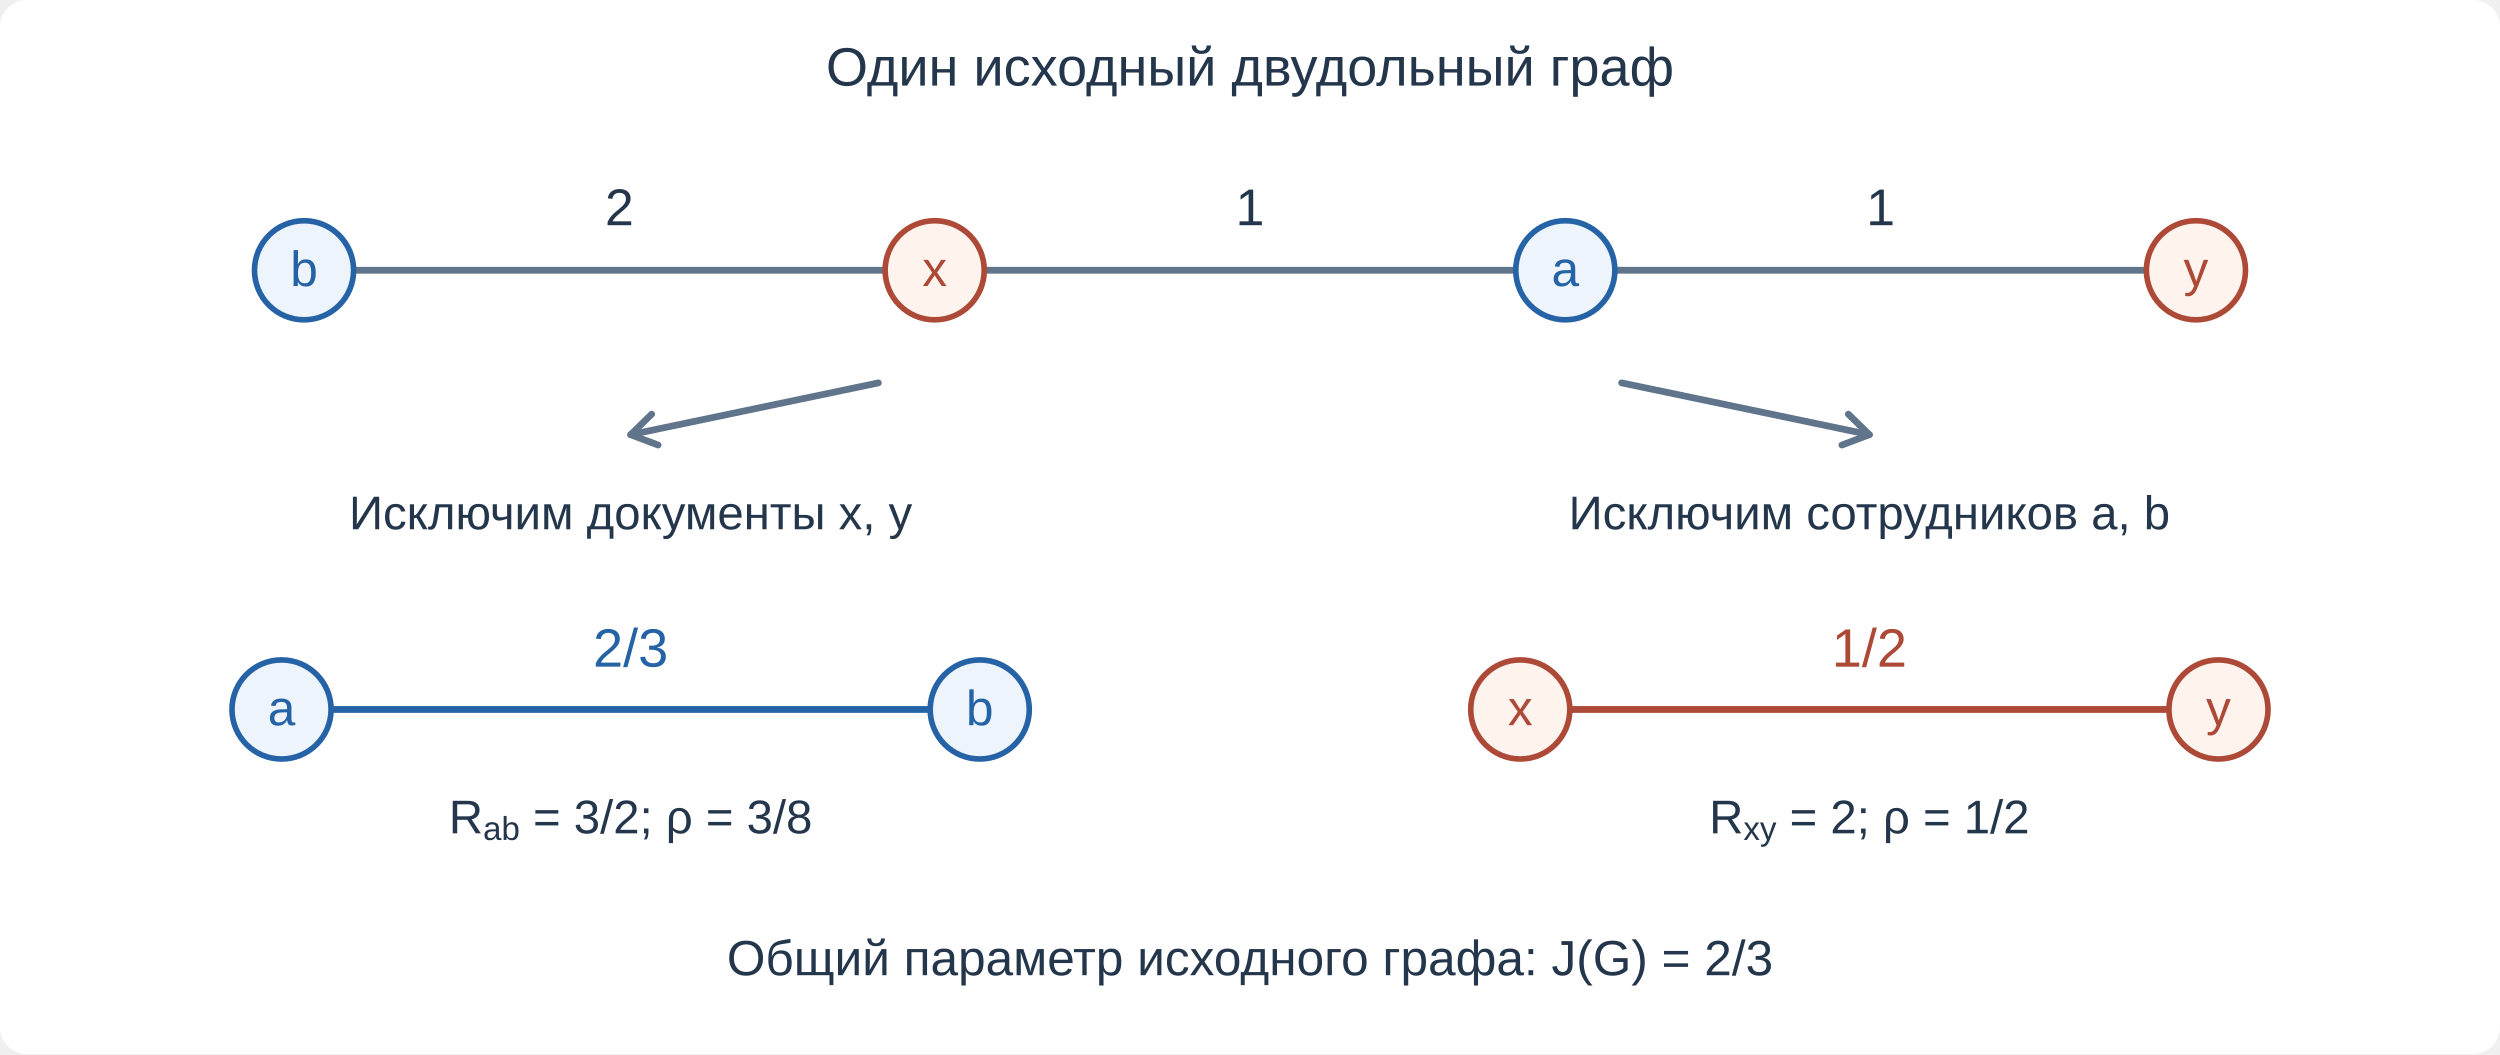
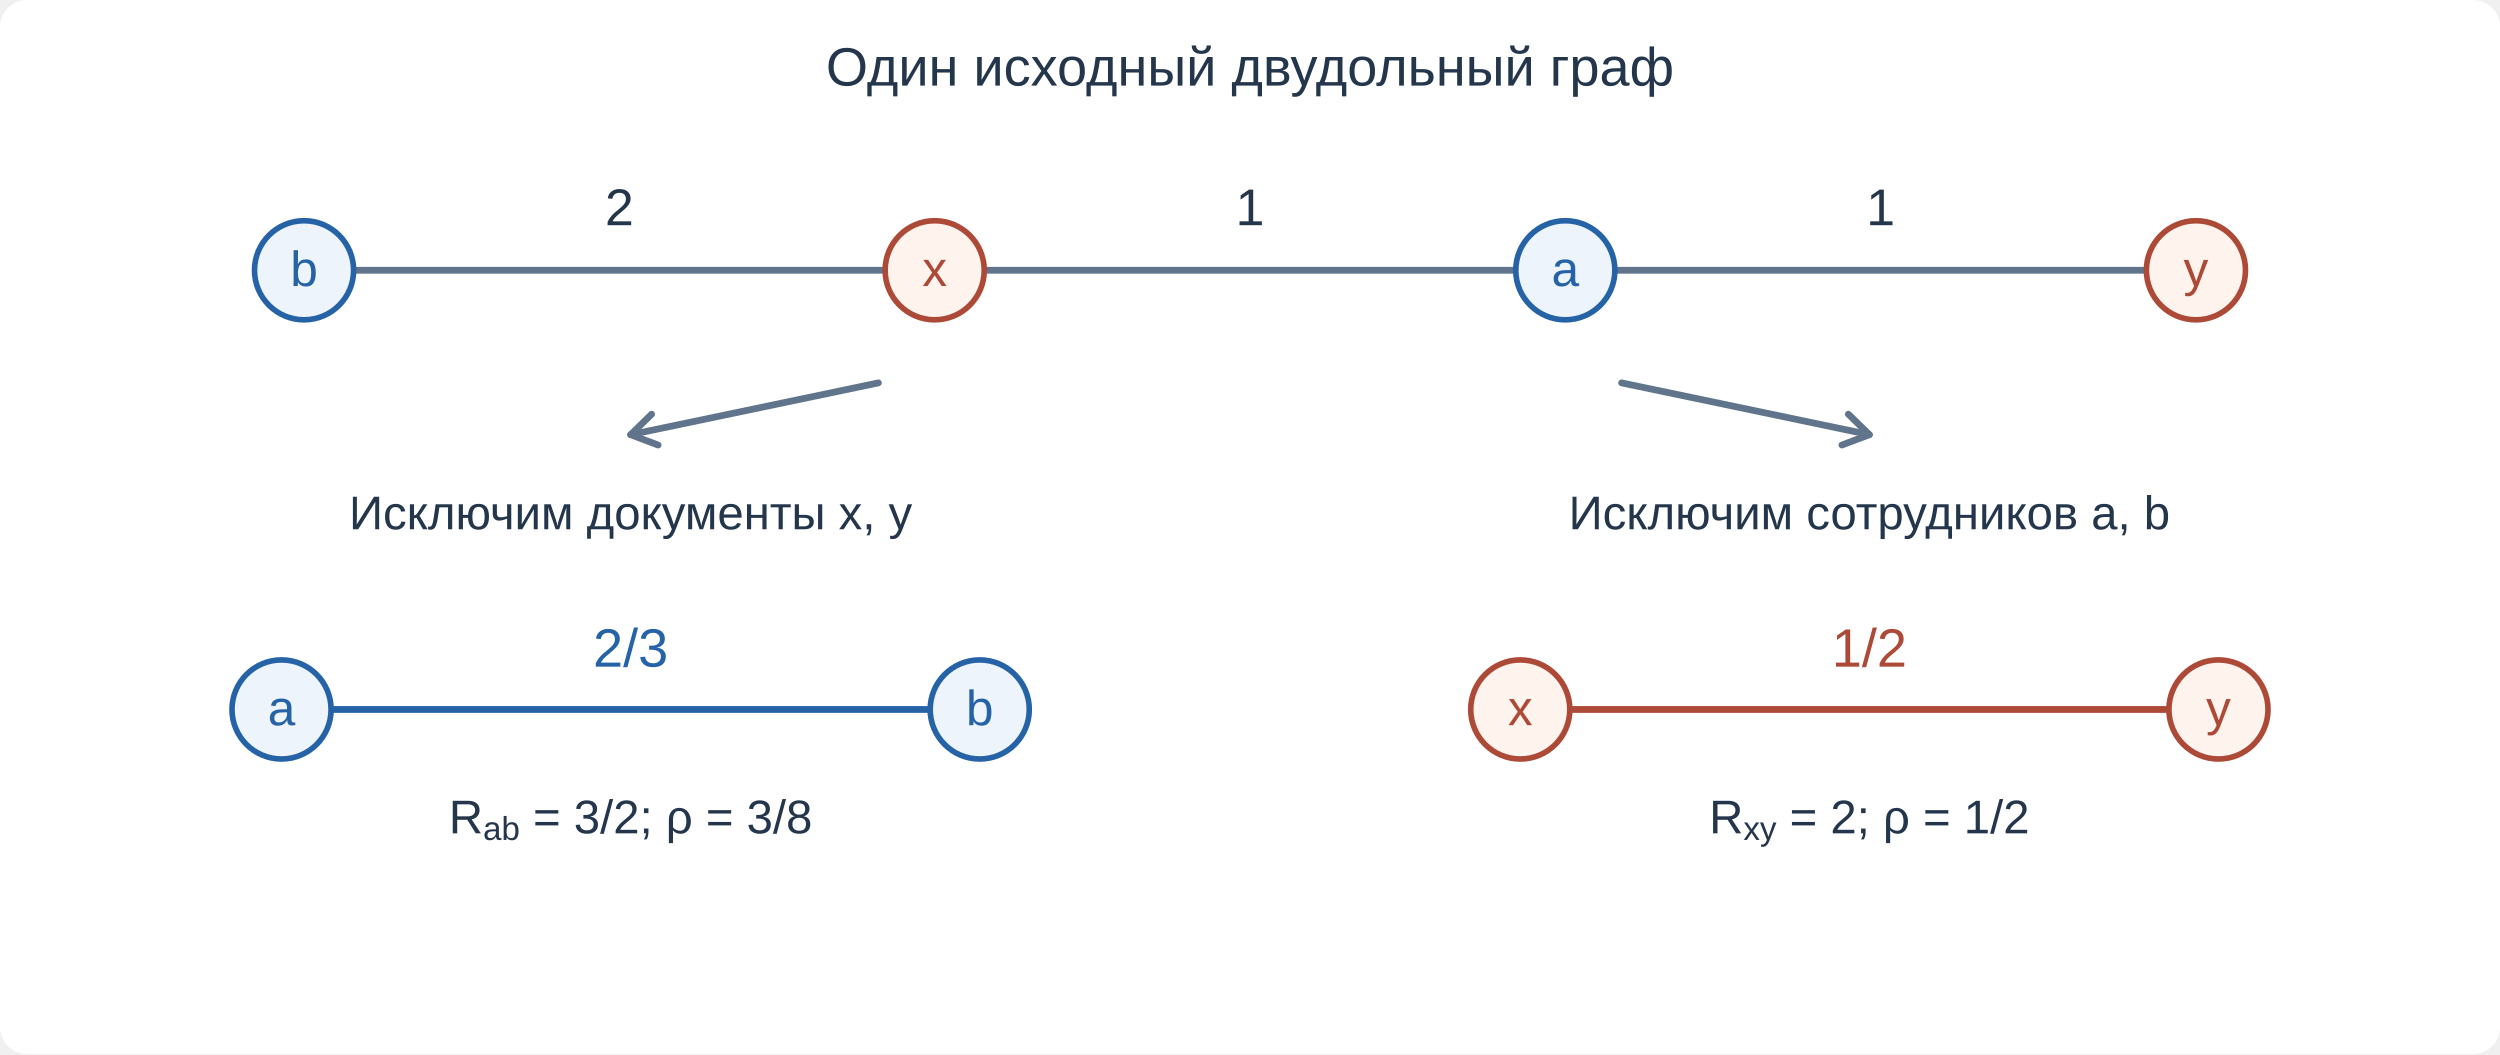
<svg xmlns="http://www.w3.org/2000/svg" width="1110" height="468" viewBox="0 0 1110 468" role="img" aria-labelledby="title desc">
  <rect width="100%" height="100%" rx="12" fill="white" />
  <g font-family="Arial, DejaVu Sans, sans-serif" stroke-linecap="round" stroke-linejoin="round">
    <text x="555" y="38" text-anchor="middle" font-size="24" fill="#24364b">Один исходный двудольный граф</text>
    <path d="M135,120 L415,120" stroke="#60758b" stroke-width="3" fill="none" />
    <text x="275.0" y="100" text-anchor="middle" font-size="23" fill="#24364b">2</text>
    <path d="M415,120 L695,120" stroke="#60758b" stroke-width="3" fill="none" />
    <text x="555.0" y="100" text-anchor="middle" font-size="23" fill="#24364b">1</text>
    <path d="M695,120 L975,120" stroke="#60758b" stroke-width="3" fill="none" />
    <text x="835.0" y="100" text-anchor="middle" font-size="23" fill="#24364b">1</text>
    <circle cx="135" cy="120" r="22" fill="#edf4fb" stroke="#2563a6" stroke-width="2.5" />
    <text x="135" y="127" text-anchor="middle" font-size="22" fill="#2563a6">b</text>
    <circle cx="415" cy="120" r="22" fill="#fff3ee" stroke="#ad4937" stroke-width="2.5" />
    <text x="415" y="127" text-anchor="middle" font-size="22" fill="#ad4937">x</text>
    <circle cx="695" cy="120" r="22" fill="#edf4fb" stroke="#2563a6" stroke-width="2.5" />
    <text x="695" y="127" text-anchor="middle" font-size="22" fill="#2563a6">a</text>
    <circle cx="975" cy="120" r="22" fill="#fff3ee" stroke="#ad4937" stroke-width="2.5" />
    <text x="975" y="127" text-anchor="middle" font-size="22" fill="#ad4937">y</text>
    <text x="280" y="235" text-anchor="middle" font-size="21" fill="#24364b">Исключим документы x, y</text>
    <text x="830" y="235" text-anchor="middle" font-size="21" fill="#24364b">Исключим сотрудников a, b</text>
    <path d="M390,170 L280,193" stroke="#60758b" stroke-width="3" fill="none" />
    <path d="M289.334,183.897 L280,193 L292.2,197.601" stroke="#60758b" stroke-width="3" fill="none" />
    <path d="M720,170 L830,193" stroke="#60758b" stroke-width="3" fill="none" />
    <path d="M817.8,197.601 L830,193 L820.666,183.897" stroke="#60758b" stroke-width="3" fill="none" />
    <path d="M125,315 L435,315" stroke="#2563a6" stroke-width="3" fill="none" />
    <text x="280" y="296" text-anchor="middle" font-size="24" fill="#2563a6">2/3</text>
    <circle cx="125" cy="315" r="22" fill="#edf4fb" stroke="#2563a6" stroke-width="2.5" />
    <text x="125" y="322" text-anchor="middle" font-size="22" fill="#2563a6">a</text>
    <circle cx="435" cy="315" r="22" fill="#edf4fb" stroke="#2563a6" stroke-width="2.5" />
    <text x="435" y="322" text-anchor="middle" font-size="22" fill="#2563a6">b</text>
    <path d="M675,315 L985,315" stroke="#ad4937" stroke-width="3" fill="none" />
    <text x="830" y="296" text-anchor="middle" font-size="24" fill="#ad4937">1/2</text>
    <circle cx="675" cy="315" r="22" fill="#fff3ee" stroke="#ad4937" stroke-width="2.5" />
    <text x="675" y="322" text-anchor="middle" font-size="22" fill="#ad4937">x</text>
    <circle cx="985" cy="315" r="22" fill="#fff3ee" stroke="#ad4937" stroke-width="2.5" />
    <text x="985" y="322" text-anchor="middle" font-size="22" fill="#ad4937">y</text>
    <text x="280" y="370" text-anchor="middle" font-size="21" fill="#24364b">R<tspan baseline-shift="sub" font-size="70%">ab</tspan> = 3/2;  ρ = 3/8</text>
    <text x="830" y="370" text-anchor="middle" font-size="21" fill="#24364b">R<tspan baseline-shift="sub" font-size="70%">xy</tspan> = 2;  ρ = 1/2</text>
-     <text x="555" y="433" text-anchor="middle" font-size="22" fill="#24364b">Общий параметр исходного графа: J(G) = 2/3</text>
  </g>
</svg>
